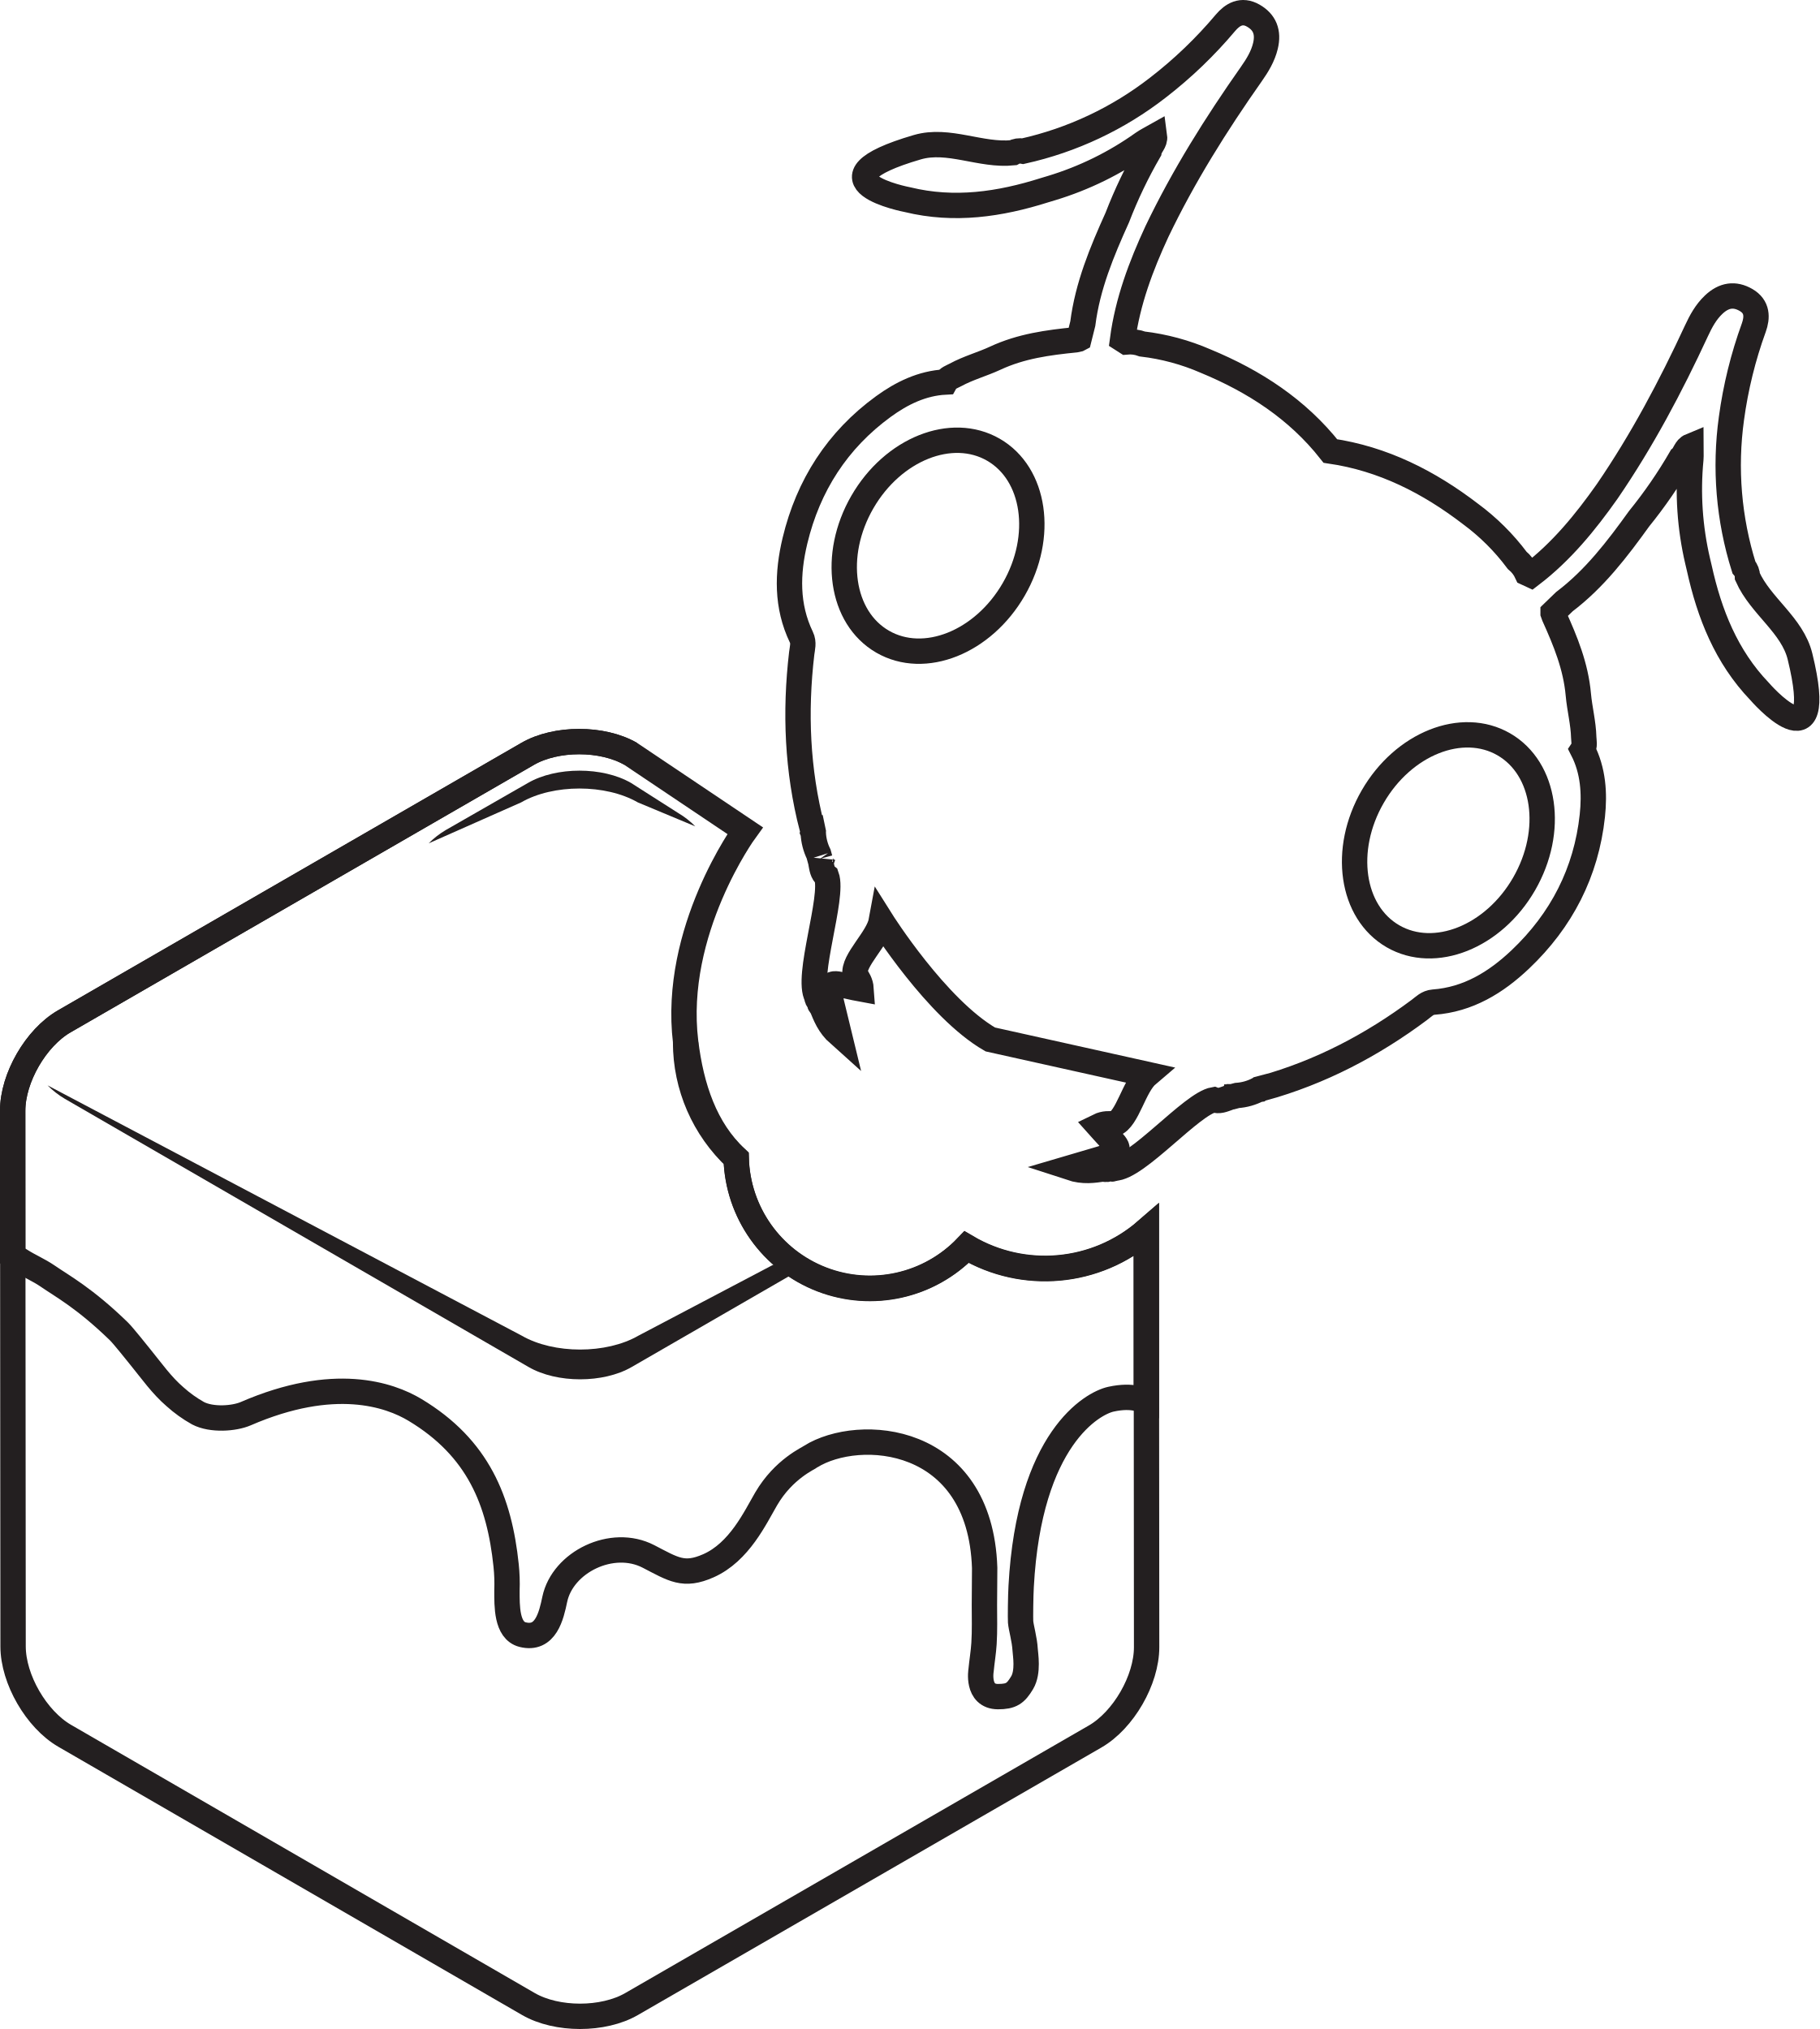
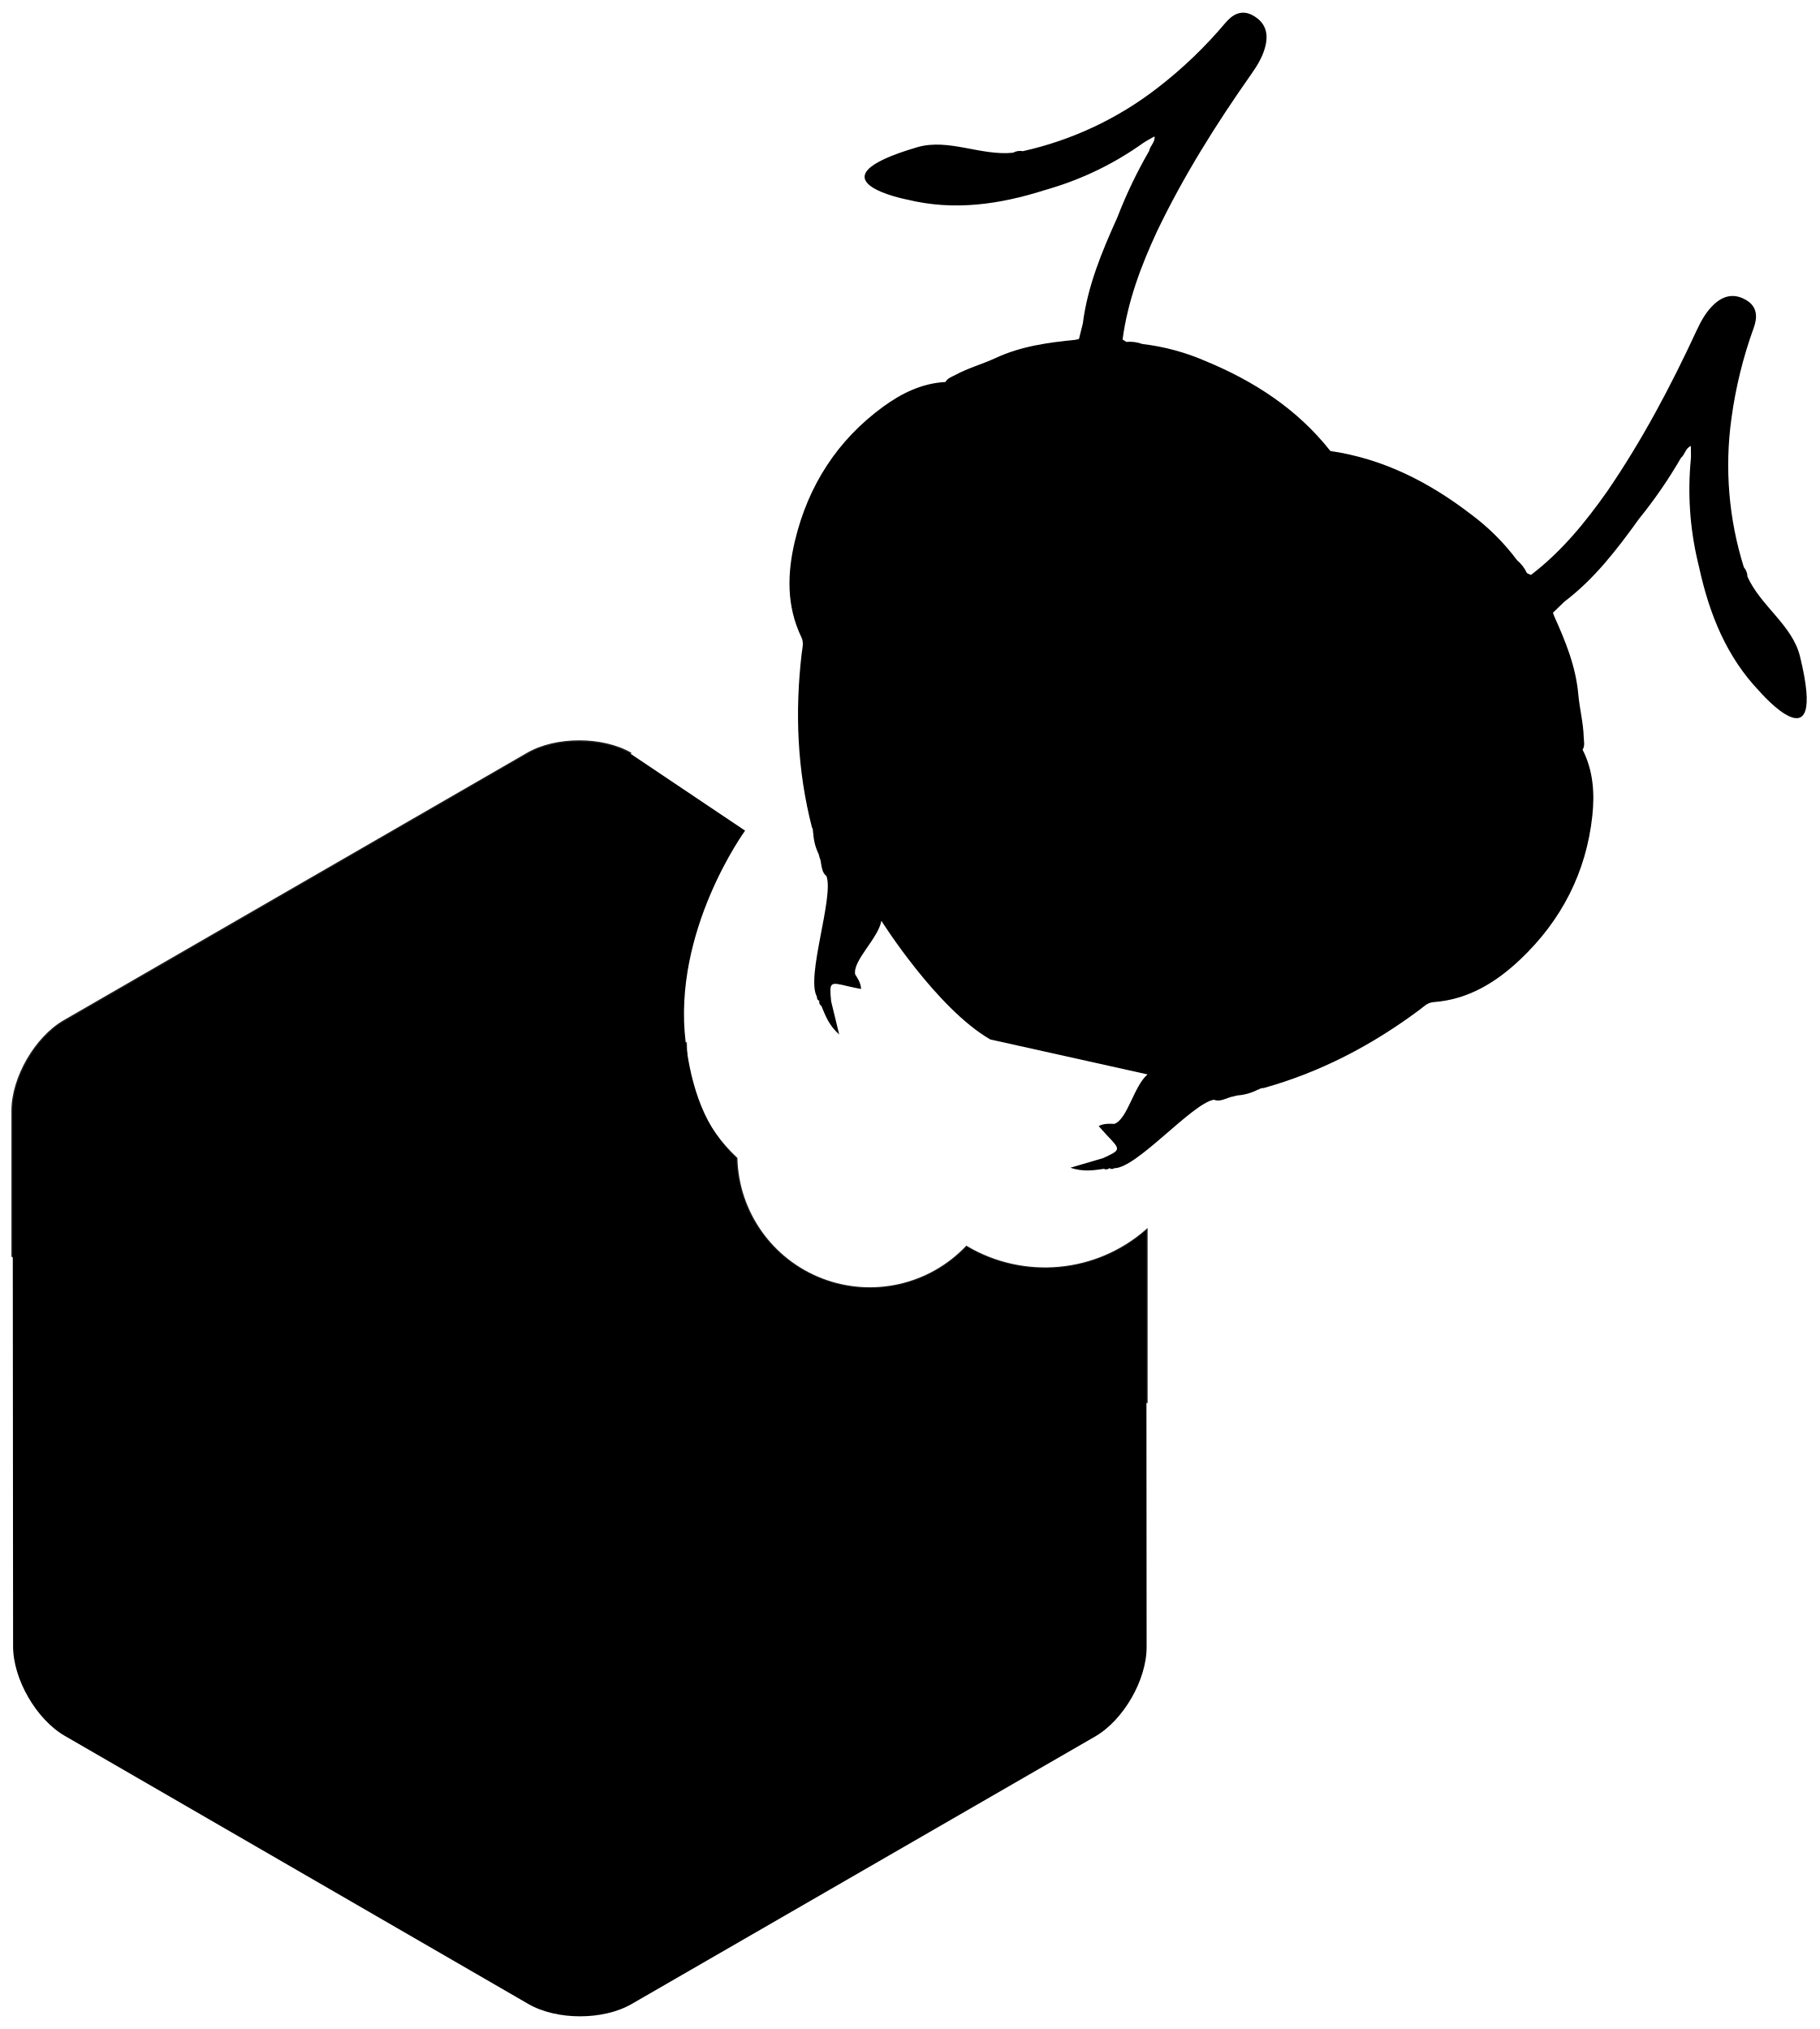
<svg xmlns="http://www.w3.org/2000/svg" viewBox="0 0 717.33 800.12">
-   <defs>
-     <style>.cls-1{fill:#231f20;}.cls-2{fill:none;}.cls-2,.cls-3{stroke:#231f20;stroke-miterlimit:10;stroke-width:10px;}.cls-3{fill:#e5a663;}</style>
-   </defs>
  <g id="Layer_2">
    <g id="Layer_3">
-       <path class="cls-1" d="M205.46,316.42c12.65-7.3,33.34-7.3,46,0l22.68,9.46a33.86,33.86,0,0,0-6.75-5.27L248.8,308.75c-11.18-6.46-29.47-6.47-40.65,0L175.7,327.35a33.75,33.75,0,0,0-6.7,5.22Z" />
-       <path class="cls-1" d="M309.7,496.19l-58,30.52c-12.65,7.3-33.34,7.3-46,0L18.75,428a33.78,33.78,0,0,0,6.75,5.27L208.4,539.07c11.18,6.47,29.47,6.47,40.65,0l66.81-38.57A52.9,52.9,0,0,1,309.7,496.19Z" />
-       <path class="cls-2" d="M248.7,297.29c-11.18-6.46-29.47-6.47-40.65,0L25.35,402.75C14.17,409.21,5,425.06,5,438l0,23.07c0,.13,0,.27,0,.41l0,33.78c1.06.59,2.13,1.19,3.19,1.86,3.53,2.24,7,3.64,10.6,6.09,5.62,3.9,14.53,8.62,28.08,21.8,1.66,1.61,7.22,8.61,8.55,10.25,4.36,5.35,8.3,11,13.56,15.52a50.22,50.22,0,0,0,9.08,6.51c5.38,2.8,14.26,2.16,18.85.17,34.82-15.09,56.66-7.51,66.73-1.46,24.93,15,33.24,35.9,35.9,61.3a69.7,69.7,0,0,1,.33,9.92c0,6-.21,15.75,6.15,17.37,9.14,2.33,11.34-7.43,12.7-13.92,3.09-14.67,22.62-24.31,36.93-16.91,9.86,5.1,13.89,8,23.64,3.69,12.21-5.39,18.49-19.06,22.75-26.34,7-12,17-16.11,17.57-16.72,19-11.87,66.84-8.79,68.6,43.9,0,2.89-.09,10.2-.1,14.68,0,5,.16,9.93-.16,15.13-.21,3.45-.83,7.07-1.16,10.57,0,0-1.78,10.33,6.65,10.38,5.25,0,7-1.24,9.54-5.49s1.29-11.14,1.19-13c-.23-4.13-1.62-8.72-1.79-11-.1-1.41,0-10.42.22-14,3.15-58.36,28.15-72.22,35.41-73.8,8.92-1.94,12.67.59,13.95.95l0-67.37a60.86,60.86,0,0,1-70.89,6.5,52.74,52.74,0,0,1-90.83-35,62.49,62.49,0,0,1-19.94-45.82" />
+       <path fill="#231f20" d="M205.46,316.42c12.65-7.3,33.34-7.3,46,0l22.68,9.46a33.86,33.86,0,0,0-6.75-5.27L248.8,308.75c-11.18-6.46-29.47-6.47-40.65,0L175.7,327.35a33.75,33.75,0,0,0-6.7,5.22Z" />
+       <path fill="#231f20" d="M309.7,496.19l-58,30.52c-12.65,7.3-33.34,7.3-46,0L18.75,428a33.78,33.78,0,0,0,6.75,5.27L208.4,539.07c11.18,6.47,29.47,6.47,40.65,0l66.81-38.57A52.9,52.9,0,0,1,309.7,496.19Z" />
+       <path fill="none" stroke="#231f20" strokeMiterLimit="10" strokeWidth="10px" d="M248.7,297.29c-11.18-6.46-29.47-6.47-40.65,0L25.35,402.75C14.17,409.21,5,425.06,5,438l0,23.07c0,.13,0,.27,0,.41l0,33.78c1.06.59,2.13,1.19,3.19,1.86,3.53,2.24,7,3.64,10.6,6.09,5.62,3.9,14.53,8.62,28.08,21.8,1.66,1.61,7.22,8.61,8.55,10.25,4.36,5.35,8.3,11,13.56,15.52a50.22,50.22,0,0,0,9.08,6.51c5.38,2.8,14.26,2.16,18.85.17,34.82-15.09,56.66-7.51,66.73-1.46,24.93,15,33.24,35.9,35.9,61.3a69.7,69.7,0,0,1,.33,9.92c0,6-.21,15.75,6.15,17.37,9.14,2.33,11.34-7.43,12.7-13.92,3.09-14.67,22.62-24.31,36.93-16.91,9.86,5.1,13.89,8,23.64,3.69,12.21-5.39,18.49-19.06,22.75-26.34,7-12,17-16.11,17.57-16.72,19-11.87,66.84-8.79,68.6,43.9,0,2.89-.09,10.2-.1,14.68,0,5,.16,9.93-.16,15.13-.21,3.45-.83,7.07-1.16,10.57,0,0-1.78,10.33,6.65,10.38,5.25,0,7-1.24,9.54-5.49s1.29-11.14,1.19-13c-.23-4.13-1.62-8.72-1.79-11-.1-1.41,0-10.42.22-14,3.15-58.36,28.15-72.22,35.41-73.8,8.92-1.94,12.67.59,13.95.95l0-67.37a60.86,60.86,0,0,1-70.89,6.5,52.74,52.74,0,0,1-90.83-35,62.49,62.49,0,0,1-19.94-45.82" />
      <path class="cls-2" d="M270.32,410.89c2.2,18,7.68,34.38,19.94,45.82a52.74,52.74,0,0,0,90.83,35,60.86,60.86,0,0,0,70.85-6.47l.12,164.33c0,12.91-9.13,28.76-20.31,35.21L249,790.28c-11.18,6.46-29.48,6.45-40.65,0L25.49,684.49C14.32,678,5.17,662.17,5.16,649.26L5,438c0-12.91,9.13-28.76,20.31-35.21L208,297.28c11.18-6.46,29.48-6.45,40.65,0l45.11,30.28S265,367,270.32,410.89Z" />
-       <path class="cls-3" d="M393.7,104.93" />
+       <path fill="#e5a663" stroke="#231f20" strokeMiterLimit="10" strokeWidth="10px" d="M393.7,104.93" />
      <path class="cls-2" d="M623.94,295.63c1-1.53.51-3.24.46-4.84-.15-5.7-1.64-11.34-2.13-16.85-1-11.22-5.07-21.07-9.54-31h0l-.41-1.14v-.24l4.46-4.31c11.89-9,20.83-20.72,29.45-32.7a186.18,186.18,0,0,0,16.51-24c1.58-1.32,1.76-3.81,3.88-4.68,0,1.76.14,3.53,0,5.27a124,124,0,0,0,2.69,40.14h0l.64,2.71c4,18.12,10.66,34.95,23.73,48.62,0,0,27,31.31,16-13.68-3-12.42-15.53-19.9-20.73-31.54a5.83,5.83,0,0,0-1.42-3.7l0,0a134.23,134.23,0,0,1-4.9-58.68,172.77,172.77,0,0,1,8.81-35.79c1.43-4,1.55-8.27-3.08-10.94-4.44-2.56-8.64-2-12.71,1.84-3.09,2.92-5.05,6.54-6.82,10.36-10.17,21.94-21.46,43.26-35.15,63.25-8.65,12.27-18.08,23.83-30.1,33L602,226a14.36,14.36,0,0,0-3.87-5.06,88.46,88.46,0,0,0-18.31-18.22c-16.46-12.63-34.52-21.83-55.31-24.87-13-16.49-30-27.52-49.2-35.46a88.46,88.46,0,0,0-24.94-6.74,14.36,14.36,0,0,0-6.32-.82l-1.47-.94c2-15,7.25-29,13.55-42.59C466.61,69.42,479.43,49,493.35,29.2c2.42-3.44,4.58-7,5.56-11.09,1.3-5.45-.32-9.36-4.76-11.92-4.63-2.68-8.26-.44-11,2.8a172.77,172.77,0,0,1-26.59,25.52,134.23,134.23,0,0,1-53.27,25.1h0a5.83,5.83,0,0,0-3.92.62c-12.68,1.31-25.41-5.76-37.68-2.19-44.47,13-3.84,20.71-3.84,20.71,18.38,4.48,36.29,1.85,54-3.76l2.66-.8h0a124,124,0,0,0,36.11-17.74c1.43-1,3-1.77,4.56-2.65.31,2.27-1.76,3.67-2.11,5.7A186.18,186.18,0,0,0,440.5,85.78c-6.07,13.45-11.72,27-13.6,41.85l-1.5,6-.21.11L424,134h0c-10.83,1.09-21.4,2.49-31.61,7.24-5,2.33-10.65,3.86-15.65,6.58-1.41.76-3.11,1.23-4,2.82-9.23.47-17.31,4.47-24.45,9.67-18.13,13.2-29.65,31.14-34.87,52.92-3.08,12.86-3.4,25.73,2.53,38.05,1.05,2.19.38,4.25.13,6.35-2.73,23.18-1.77,46.13,4.07,68.79l.13,0c.09.44.18.88.28,1.32l-.08.37.15.37a21,21,0,0,0,2.12,8.29h0l.52,1.9s.21.3.21.29a1.17,1.17,0,0,0,.19.89.72.72,0,0,0,0,.5c.37,1.87.52,3.83,2.18,5.16,3,8.28-8.21,39.75-3.78,47.5,0,.7.16,1.36.94,1.65l0,.05a1.88,1.88,0,0,0,.85,2c1.54,3.73,2.89,7.58,7,11.24l-3.18-13.09c-.71-7.73-.71-7.73,6.93-5.87,1.54.38,3.11.67,4.89,1-.17-2.52-1.32-4.12-2.35-5.77h0c-1-5.45,9.06-14.08,10.34-21.11,0,0,21.74,34.56,42.94,46.79l62,13.79c-5.45,4.62-7.87,17.68-13.11,19.51h0c-1.94-.07-3.91-.26-6.17.85,1.22,1.36,2.26,2.57,3.35,3.72,5.43,5.69,5.44,5.68-1.62,8.93L422,460.49c5.22,1.72,9.23,1,13.22.43a1.88,1.88,0,0,0,2.14-.25h.06a1.58,1.58,0,0,0,1.9,0c8.93,0,30.56-25.51,39.25-27,2,.78,3.75-.07,5.56-.69a.72.72,0,0,0,.46-.21,1.17,1.17,0,0,0,.87-.28l.36,0,1.9-.5h0a21,21,0,0,0,8.24-2.31l.4-.06.29-.26L498,429l0,.12c22.55-6.28,42.9-16.92,61.61-30.88,1.69-1.26,3.14-2.88,5.56-3.06,13.64-1,24.62-7.74,34.22-16.84,16.26-15.41,26-34.36,28.4-56.66C628.73,312.86,628.16,303.87,623.94,295.63Z" />
-       <ellipse class="cls-2" cx="369.82" cy="215.2" rx="43.7" ry="34.45" transform="translate(-1.45 427.87) rotate(-60)" />
-       <ellipse class="cls-2" cx="571.03" cy="331.37" rx="43.7" ry="34.45" transform="translate(-1.45 660.21) rotate(-60)" />
+       <ellipse fill="none" cx="369.82" cy="215.2" rx="43.7" ry="34.45" transform="translate(-1.45 427.87) rotate(-60)" />
+       <ellipse fill="none" cx="571.03" cy="331.37" rx="43.7" ry="34.45" transform="translate(-1.45 660.21) rotate(-60)" />
    </g>
  </g>
</svg>
